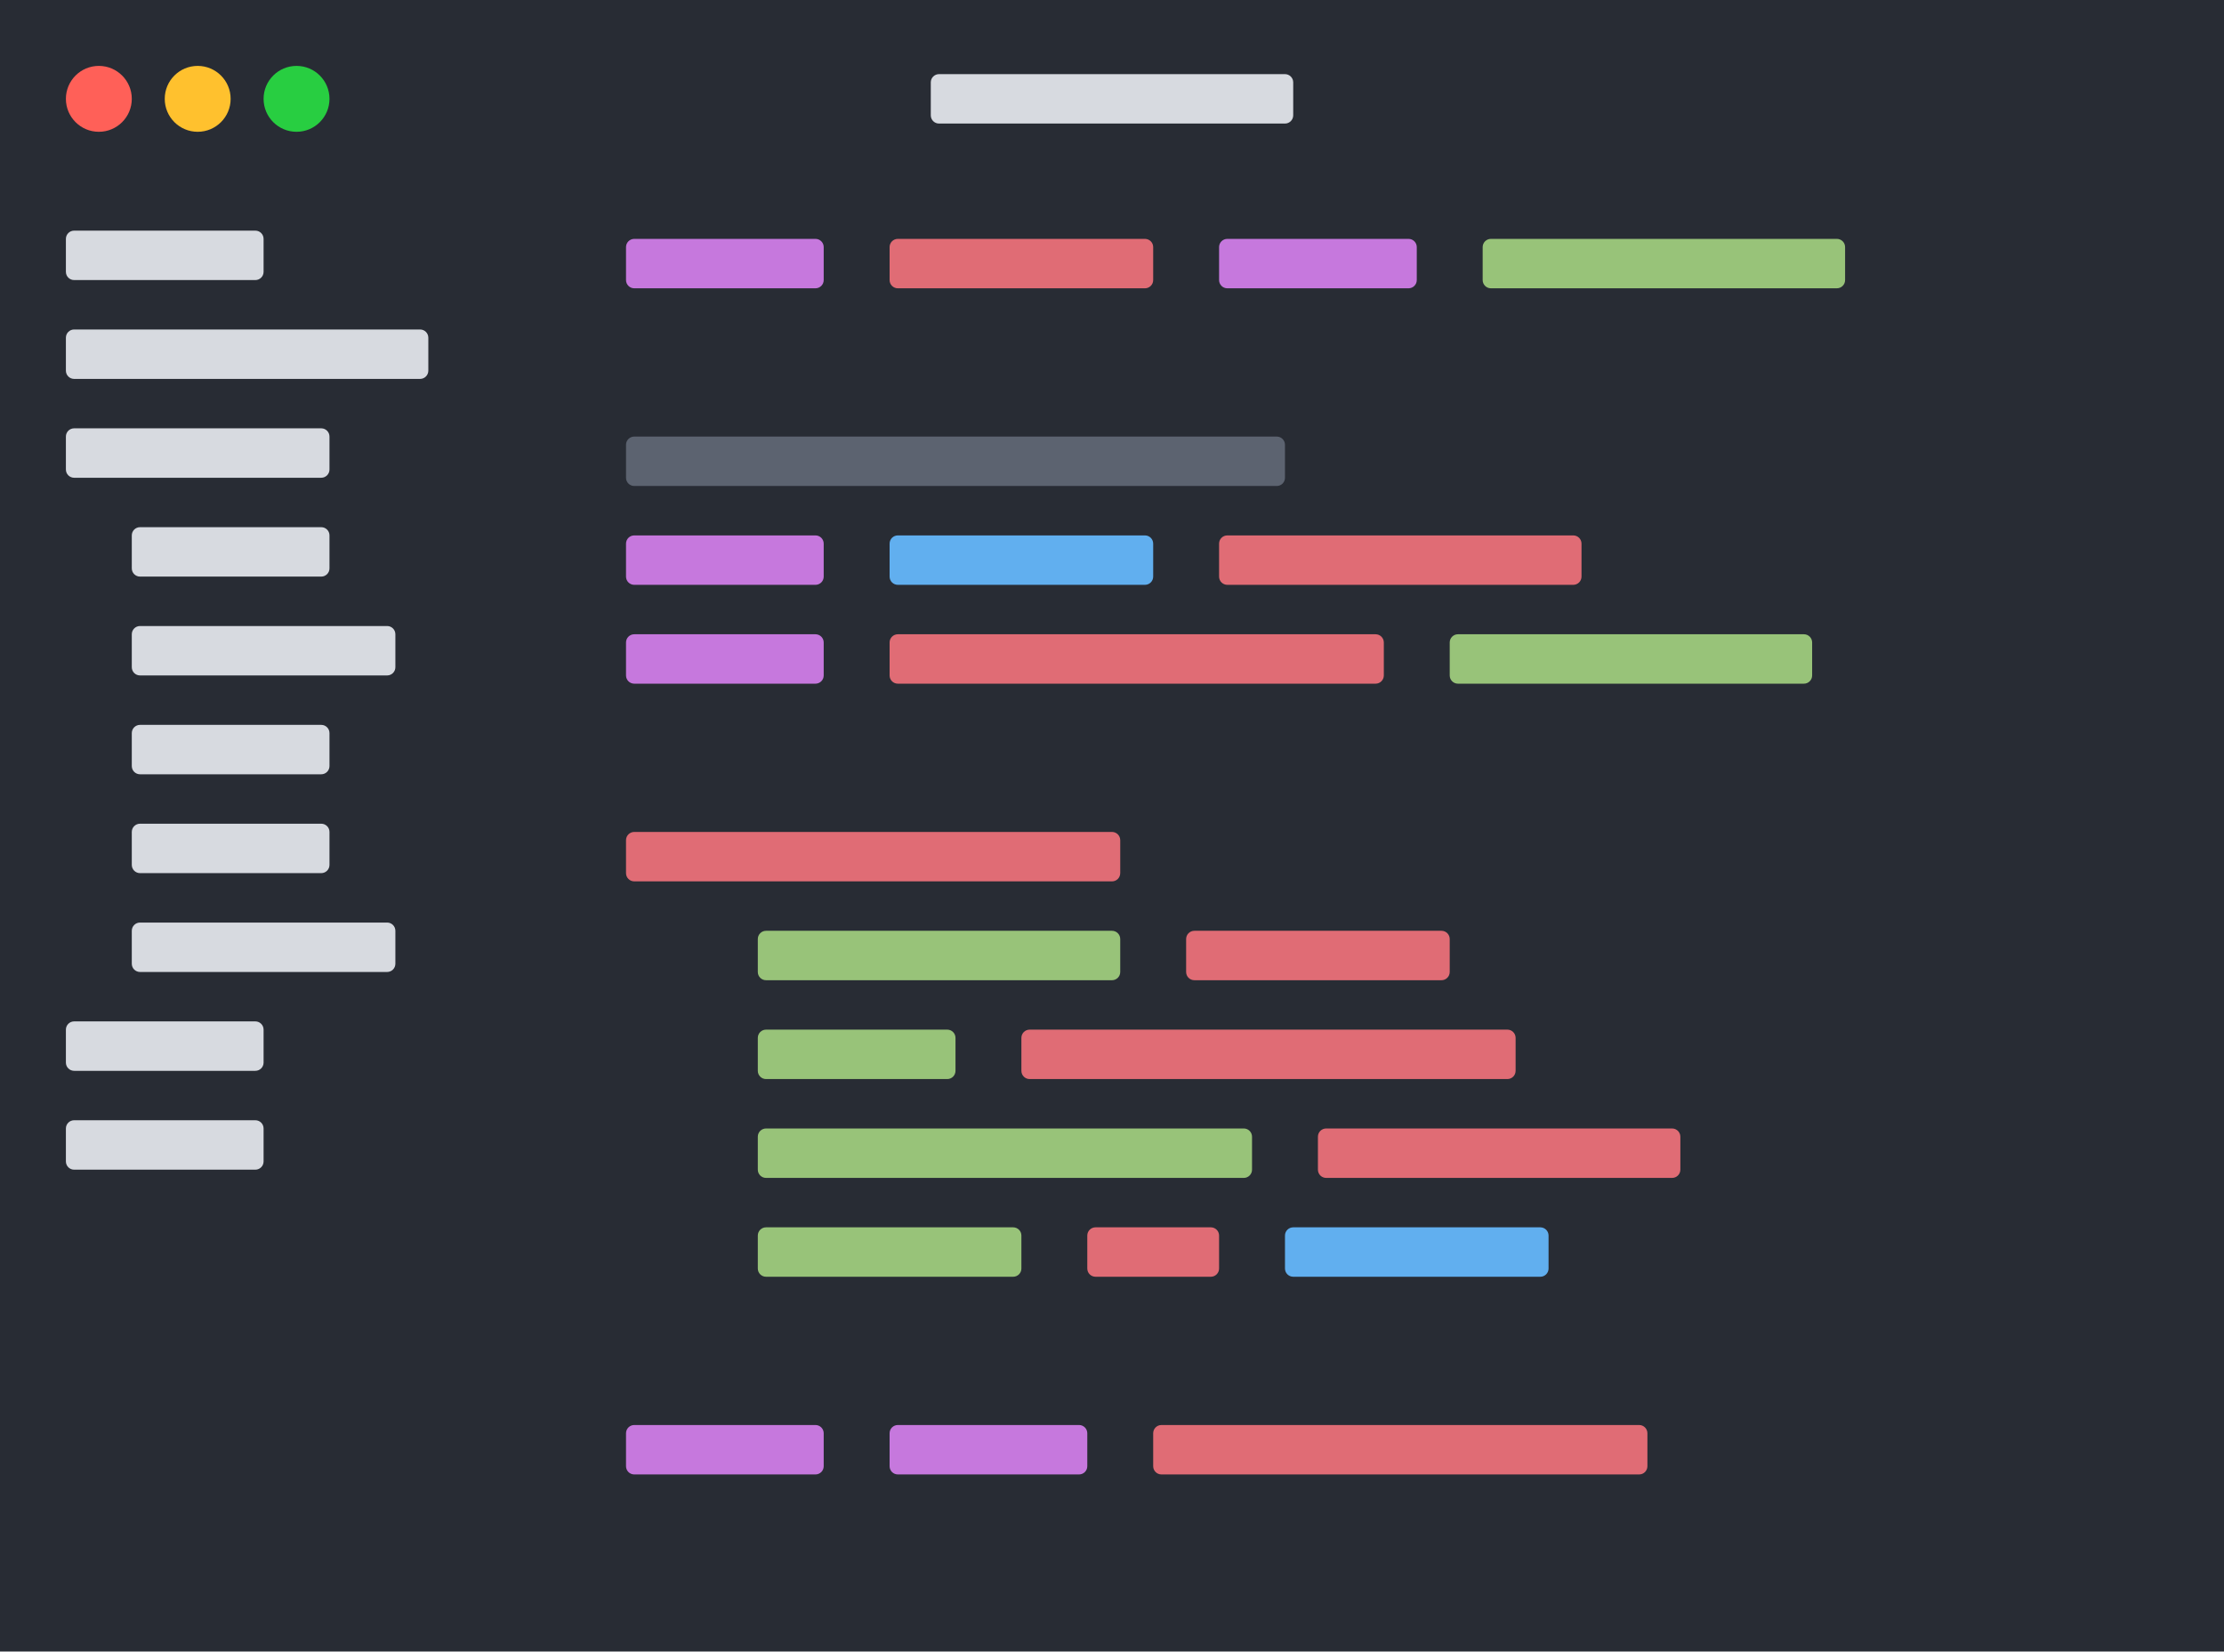
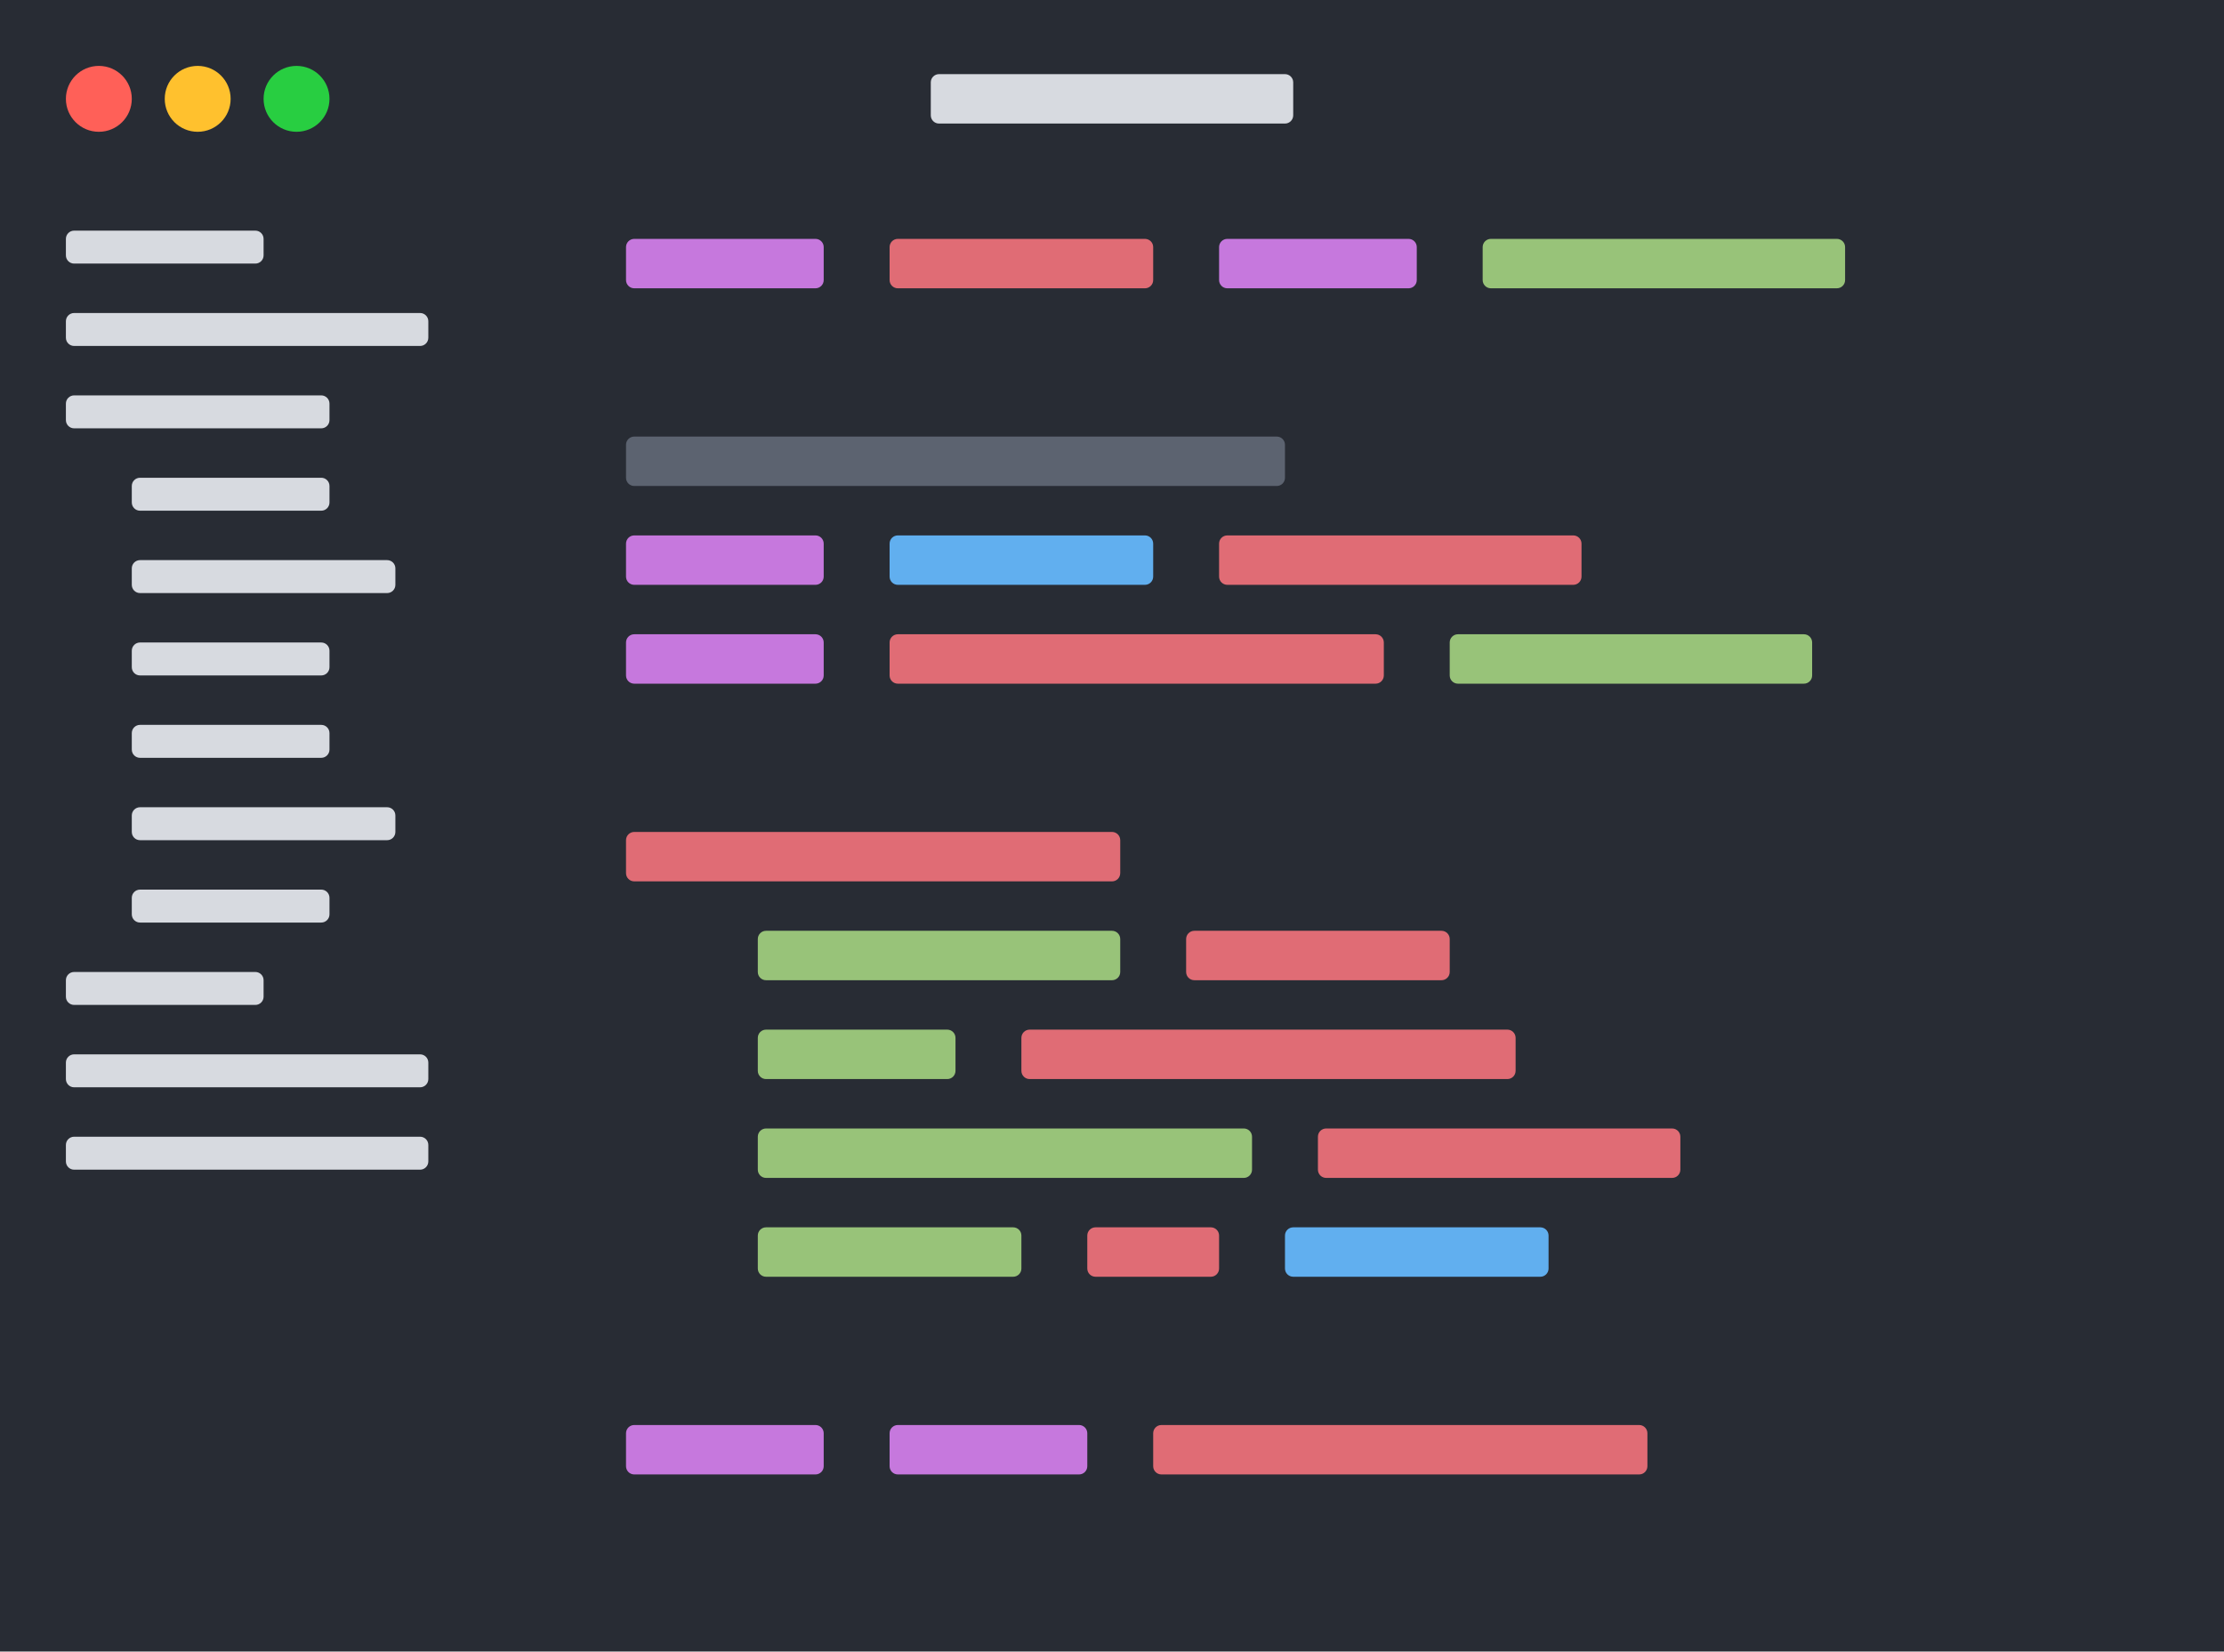
<svg xmlns="http://www.w3.org/2000/svg" width="540" height="401" viewBox="0 0 540 401" fill="none">
-   <g>
-     <rect width="540" height="401" fill="#282C34" />
-     <circle cx="24" cy="24" r="8" fill="#FF6058" />
-     <circle cx="48" cy="24" r="8" fill="#FFC12E" />
-     <circle cx="72" cy="24" r="8" fill="#28CE41" />
-     <rect x="226" y="18" width="88" height="12" rx="2" fill="#D7DAE0" />
-     <rect x="16" y="56" width="48" height="12" rx="2" fill="#D7DAE0" />
-     <path fill-rule="evenodd" clip-rule="evenodd" d="M16 106C16 104.895 16.895 104 18 104H78C79.105 104 80 104.895 80 106V114C80 115.105 79.105 116 78 116H18C16.895 116 16 115.105 16 114V106Z" fill="#D7DAE0" />
-     <rect x="16" y="80" width="88" height="12" rx="2" fill="#D7DAE0" />
-     <rect x="32" y="128" width="48" height="12" rx="2" fill="#D7DAE0" />
-     <rect x="32" y="152" width="64" height="12" rx="2" fill="#D7DAE0" />
-     <rect x="32" y="176" width="48" height="12" rx="2" fill="#D7DAE0" />
-     <path fill-rule="evenodd" clip-rule="evenodd" d="M152 60C152 58.895 152.895 58 154 58H198C199.105 58 200 58.895 200 60V68C200 69.105 199.105 70 198 70H154C152.895 70 152 69.105 152 68V60Z" fill="#C678DD" />
-     <path fill-rule="evenodd" clip-rule="evenodd" d="M296 60C296 58.895 296.895 58 298 58H342C343.105 58 344 58.895 344 60V68C344 69.105 343.105 70 342 70H298C296.895 70 296 69.105 296 68V60Z" fill="#C678DD" />
-     <path fill-rule="evenodd" clip-rule="evenodd" d="M216 60C216 58.895 216.895 58 218 58H278C279.105 58 280 58.895 280 60V68C280 69.105 279.105 70 278 70H218C216.895 70 216 69.105 216 68V60Z" fill="#E06C75" />
-     <path fill-rule="evenodd" clip-rule="evenodd" d="M296 132C296 130.895 296.895 130 298 130H382C383.105 130 384 130.895 384 132V140C384 141.105 383.105 142 382 142H298C296.895 142 296 141.105 296 140V132Z" fill="#E06C75" />
-     <rect x="152" y="106" width="160" height="12" rx="2" fill="#5C6370" />
-     <path fill-rule="evenodd" clip-rule="evenodd" d="M360 60C360 58.895 360.895 58 362 58H446C447.105 58 448 58.895 448 60V68C448 69.105 447.105 70 446 70H362C360.895 70 360 69.105 360 68V60Z" fill="#98C379" />
-     <path fill-rule="evenodd" clip-rule="evenodd" d="M184 228C184 226.895 184.895 226 186 226H270C271.105 226 272 226.895 272 228V236C272 237.105 271.105 238 270 238H186C184.895 238 184 237.105 184 236V228Z" fill="#98C379" />
-     <path fill-rule="evenodd" clip-rule="evenodd" d="M152 132C152 130.895 152.895 130 154 130H198C199.105 130 200 130.895 200 132V140C200 141.105 199.105 142 198 142H154C152.895 142 152 141.105 152 140V132Z" fill="#C678DD" />
-     <path fill-rule="evenodd" clip-rule="evenodd" d="M152 348C152 346.895 152.895 346 154 346H198C199.105 346 200 346.895 200 348V356C200 357.105 199.105 358 198 358H154C152.895 358 152 357.105 152 356V348Z" fill="#C678DD" />
-     <path fill-rule="evenodd" clip-rule="evenodd" d="M152 156C152 154.895 152.895 154 154 154H198C199.105 154 200 154.895 200 156V164C200 165.105 199.105 166 198 166H154C152.895 166 152 165.105 152 164V156Z" fill="#C678DD" />
-     <path fill-rule="evenodd" clip-rule="evenodd" d="M216 348C216 346.895 216.895 346 218 346H262C263.105 346 264 346.895 264 348V356C264 357.105 263.105 358 262 358H218C216.895 358 216 357.105 216 356V348Z" fill="#C678DD" />
-     <path fill-rule="evenodd" clip-rule="evenodd" d="M216 132C216 130.895 216.895 130 218 130H278C279.105 130 280 130.895 280 132V140C280 141.105 279.105 142 278 142H218C216.895 142 216 141.105 216 140V132Z" fill="#61AFEF" />
-     <path fill-rule="evenodd" clip-rule="evenodd" d="M312 300C312 298.895 312.895 298 314 298H374C375.105 298 376 298.895 376 300V308C376 309.105 375.105 310 374 310H314C312.895 310 312 309.105 312 308V300Z" fill="#61AFEF" />
-     <rect x="152" y="202" width="120" height="12" rx="2" fill="#E06C75" />
-     <rect x="280" y="346" width="120" height="12" rx="2" fill="#E06C75" />
-     <rect x="216" y="154" width="120" height="12" rx="2" fill="#E06C75" />
-     <path fill-rule="evenodd" clip-rule="evenodd" d="M288 228C288 226.895 288.895 226 290 226H350C351.105 226 352 226.895 352 228V236C352 237.105 351.105 238 350 238H290C288.895 238 288 237.105 288 236V228Z" fill="#E06C75" />
-     <path fill-rule="evenodd" clip-rule="evenodd" d="M264 300C264 298.895 264.895 298 266 298H294C295.105 298 296 298.895 296 300V308C296 309.105 295.105 310 294 310H266C264.895 310 264 309.105 264 308V300Z" fill="#E06C75" />
-     <path fill-rule="evenodd" clip-rule="evenodd" d="M184 252C184 250.895 184.895 250 186 250H230C231.105 250 232 250.895 232 252V260C232 261.105 231.105 262 230 262H186C184.895 262 184 261.105 184 260V252Z" fill="#98C379" />
-     <rect x="248" y="250" width="120" height="12" rx="2" fill="#E06C75" />
-     <path fill-rule="evenodd" clip-rule="evenodd" d="M184 276C184 274.895 184.895 274 186 274H302C303.105 274 304 274.895 304 276V284C304 285.105 303.105 286 302 286H186C184.895 286 184 285.105 184 284V276Z" fill="#98C379" />
-     <path fill-rule="evenodd" clip-rule="evenodd" d="M320 276C320 274.895 320.895 274 322 274H406C407.105 274 408 274.895 408 276V284C408 285.105 407.105 286 406 286H322C320.895 286 320 285.105 320 284V276Z" fill="#E06C75" />
-     <path fill-rule="evenodd" clip-rule="evenodd" d="M184 300C184 298.895 184.895 298 186 298H246C247.105 298 248 298.895 248 300V308C248 309.105 247.105 310 246 310H186C184.895 310 184 309.105 184 308V300Z" fill="#98C379" />
-     <rect x="32" y="200" width="48" height="12" rx="2" fill="#D7DAE0" />
-     <rect x="32" y="224" width="64" height="12" rx="2" fill="#D7DAE0" />
-     <rect x="16" y="248" width="48" height="12" rx="2" fill="#D7DAE0" />
-     <rect x="16" y="272" width="48" height="12" rx="2" fill="#D7DAE0" />
-     <path fill-rule="evenodd" clip-rule="evenodd" d="M352 156C352 154.895 352.895 154 354 154H438C439.105 154 440 154.895 440 156V164C440 165.105 439.105 166 438 166H354C352.895 166 352 165.105 352 164V156Z" fill="#98C379" />
-   </g>
+   <rect width="540" height="401" fill="#282C34" />
+   <circle cx="24" cy="24" r="8" fill="#FF6058" />
+   <circle cx="48" cy="24" r="8" fill="#FFC12E" />
+   <circle cx="72" cy="24" r="8" fill="#28CE41" />
+   <rect x="226" y="18" width="88" height="12" rx="2" fill="#D7DAE0" />
+   <rect x="16" y="56" width="48" height="8" rx="2" fill="#D7DAE0" />
+   <path fill-rule="evenodd" clip-rule="evenodd" d="M16 98C16 96.895 16.895 96 18 96H78C79.105 96 80 96.895 80 98V102C80 103.105 79.105 104 78 104H18C16.895 104 16 103.105 16 102V98Z" fill="#D7DAE0" />
+   <rect x="16" y="76" width="88" height="8" rx="2" fill="#D7DAE0" />
+   <rect x="32" y="116" width="48" height="8" rx="2" fill="#D7DAE0" />
+   <rect x="32" y="136" width="64" height="8" rx="2" fill="#D7DAE0" />
+   <rect x="32" y="156" width="48" height="8" rx="2" fill="#D7DAE0" />
+   <path fill-rule="evenodd" clip-rule="evenodd" d="M152 60C152 58.895 152.895 58 154 58H198C199.105 58 200 58.895 200 60V68C200 69.105 199.105 70 198 70H154C152.895 70 152 69.105 152 68V60Z" fill="#C678DD" />
+   <path fill-rule="evenodd" clip-rule="evenodd" d="M296 60C296 58.895 296.895 58 298 58H342C343.105 58 344 58.895 344 60V68C344 69.105 343.105 70 342 70H298C296.895 70 296 69.105 296 68V60Z" fill="#C678DD" />
+   <path fill-rule="evenodd" clip-rule="evenodd" d="M216 60C216 58.895 216.895 58 218 58H278C279.105 58 280 58.895 280 60V68C280 69.105 279.105 70 278 70H218C216.895 70 216 69.105 216 68V60Z" fill="#E06C75" />
+   <path fill-rule="evenodd" clip-rule="evenodd" d="M296 132C296 130.895 296.895 130 298 130H382C383.105 130 384 130.895 384 132V140C384 141.105 383.105 142 382 142H298C296.895 142 296 141.105 296 140V132Z" fill="#E06C75" />
+   <rect x="152" y="106" width="160" height="12" rx="2" fill="#5C6370" />
+   <path fill-rule="evenodd" clip-rule="evenodd" d="M360 60C360 58.895 360.895 58 362 58H446C447.105 58 448 58.895 448 60V68C448 69.105 447.105 70 446 70H362C360.895 70 360 69.105 360 68V60Z" fill="#98C379" />
+   <path fill-rule="evenodd" clip-rule="evenodd" d="M184 228C184 226.895 184.895 226 186 226H270C271.105 226 272 226.895 272 228V236C272 237.105 271.105 238 270 238H186C184.895 238 184 237.105 184 236V228Z" fill="#98C379" />
+   <path fill-rule="evenodd" clip-rule="evenodd" d="M152 132C152 130.895 152.895 130 154 130H198C199.105 130 200 130.895 200 132V140C200 141.105 199.105 142 198 142H154C152.895 142 152 141.105 152 140V132Z" fill="#C678DD" />
+   <path fill-rule="evenodd" clip-rule="evenodd" d="M152 348C152 346.895 152.895 346 154 346H198C199.105 346 200 346.895 200 348V356C200 357.105 199.105 358 198 358H154C152.895 358 152 357.105 152 356V348Z" fill="#C678DD" />
+   <path fill-rule="evenodd" clip-rule="evenodd" d="M152 156C152 154.895 152.895 154 154 154H198C199.105 154 200 154.895 200 156V164C200 165.105 199.105 166 198 166H154C152.895 166 152 165.105 152 164V156Z" fill="#C678DD" />
+   <path fill-rule="evenodd" clip-rule="evenodd" d="M216 348C216 346.895 216.895 346 218 346H262C263.105 346 264 346.895 264 348V356C264 357.105 263.105 358 262 358H218C216.895 358 216 357.105 216 356V348Z" fill="#C678DD" />
+   <path fill-rule="evenodd" clip-rule="evenodd" d="M216 132C216 130.895 216.895 130 218 130H278C279.105 130 280 130.895 280 132V140C280 141.105 279.105 142 278 142H218C216.895 142 216 141.105 216 140V132Z" fill="#61AFEF" />
+   <path fill-rule="evenodd" clip-rule="evenodd" d="M312 300C312 298.895 312.895 298 314 298H374C375.105 298 376 298.895 376 300V308C376 309.105 375.105 310 374 310H314C312.895 310 312 309.105 312 308V300Z" fill="#61AFEF" />
+   <rect x="152" y="202" width="120" height="12" rx="2" fill="#E06C75" />
+   <rect x="280" y="346" width="120" height="12" rx="2" fill="#E06C75" />
+   <rect x="216" y="154" width="120" height="12" rx="2" fill="#E06C75" />
+   <path fill-rule="evenodd" clip-rule="evenodd" d="M288 228C288 226.895 288.895 226 290 226H350C351.105 226 352 226.895 352 228V236C352 237.105 351.105 238 350 238H290C288.895 238 288 237.105 288 236V228Z" fill="#E06C75" />
+   <path fill-rule="evenodd" clip-rule="evenodd" d="M264 300C264 298.895 264.895 298 266 298H294C295.105 298 296 298.895 296 300V308C296 309.105 295.105 310 294 310H266C264.895 310 264 309.105 264 308V300Z" fill="#E06C75" />
+   <path fill-rule="evenodd" clip-rule="evenodd" d="M184 252C184 250.895 184.895 250 186 250H230C231.105 250 232 250.895 232 252V260C232 261.105 231.105 262 230 262H186C184.895 262 184 261.105 184 260V252Z" fill="#98C379" />
+   <rect x="248" y="250" width="120" height="12" rx="2" fill="#E06C75" />
+   <path fill-rule="evenodd" clip-rule="evenodd" d="M184 276C184 274.895 184.895 274 186 274H302C303.105 274 304 274.895 304 276V284C304 285.105 303.105 286 302 286H186C184.895 286 184 285.105 184 284V276Z" fill="#98C379" />
+   <path fill-rule="evenodd" clip-rule="evenodd" d="M320 276C320 274.895 320.895 274 322 274H406C407.105 274 408 274.895 408 276V284C408 285.105 407.105 286 406 286H322C320.895 286 320 285.105 320 284V276Z" fill="#E06C75" />
+   <path fill-rule="evenodd" clip-rule="evenodd" d="M184 300C184 298.895 184.895 298 186 298H246C247.105 298 248 298.895 248 300V308C248 309.105 247.105 310 246 310H186C184.895 310 184 309.105 184 308V300Z" fill="#98C379" />
+   <rect x="32" y="176" width="48" height="8" rx="2" fill="#D7DAE0" />
+   <rect x="32" y="196" width="64" height="8" rx="2" fill="#D7DAE0" />
+   <rect x="32" y="216" width="48" height="8" rx="2" fill="#D7DAE0" />
+   <rect x="16" y="276" width="88" height="8" rx="2" fill="#D7DAE0" />
+   <rect x="16" y="236" width="48" height="8" rx="2" fill="#D7DAE0" />
+   <rect x="16" y="256" width="88" height="8" rx="2" fill="#D7DAE0" />
+   <path fill-rule="evenodd" clip-rule="evenodd" d="M352 156C352 154.895 352.895 154 354 154H438C439.105 154 440 154.895 440 156V164C440 165.105 439.105 166 438 166H354C352.895 166 352 165.105 352 164V156Z" fill="#98C379" />
</svg>
